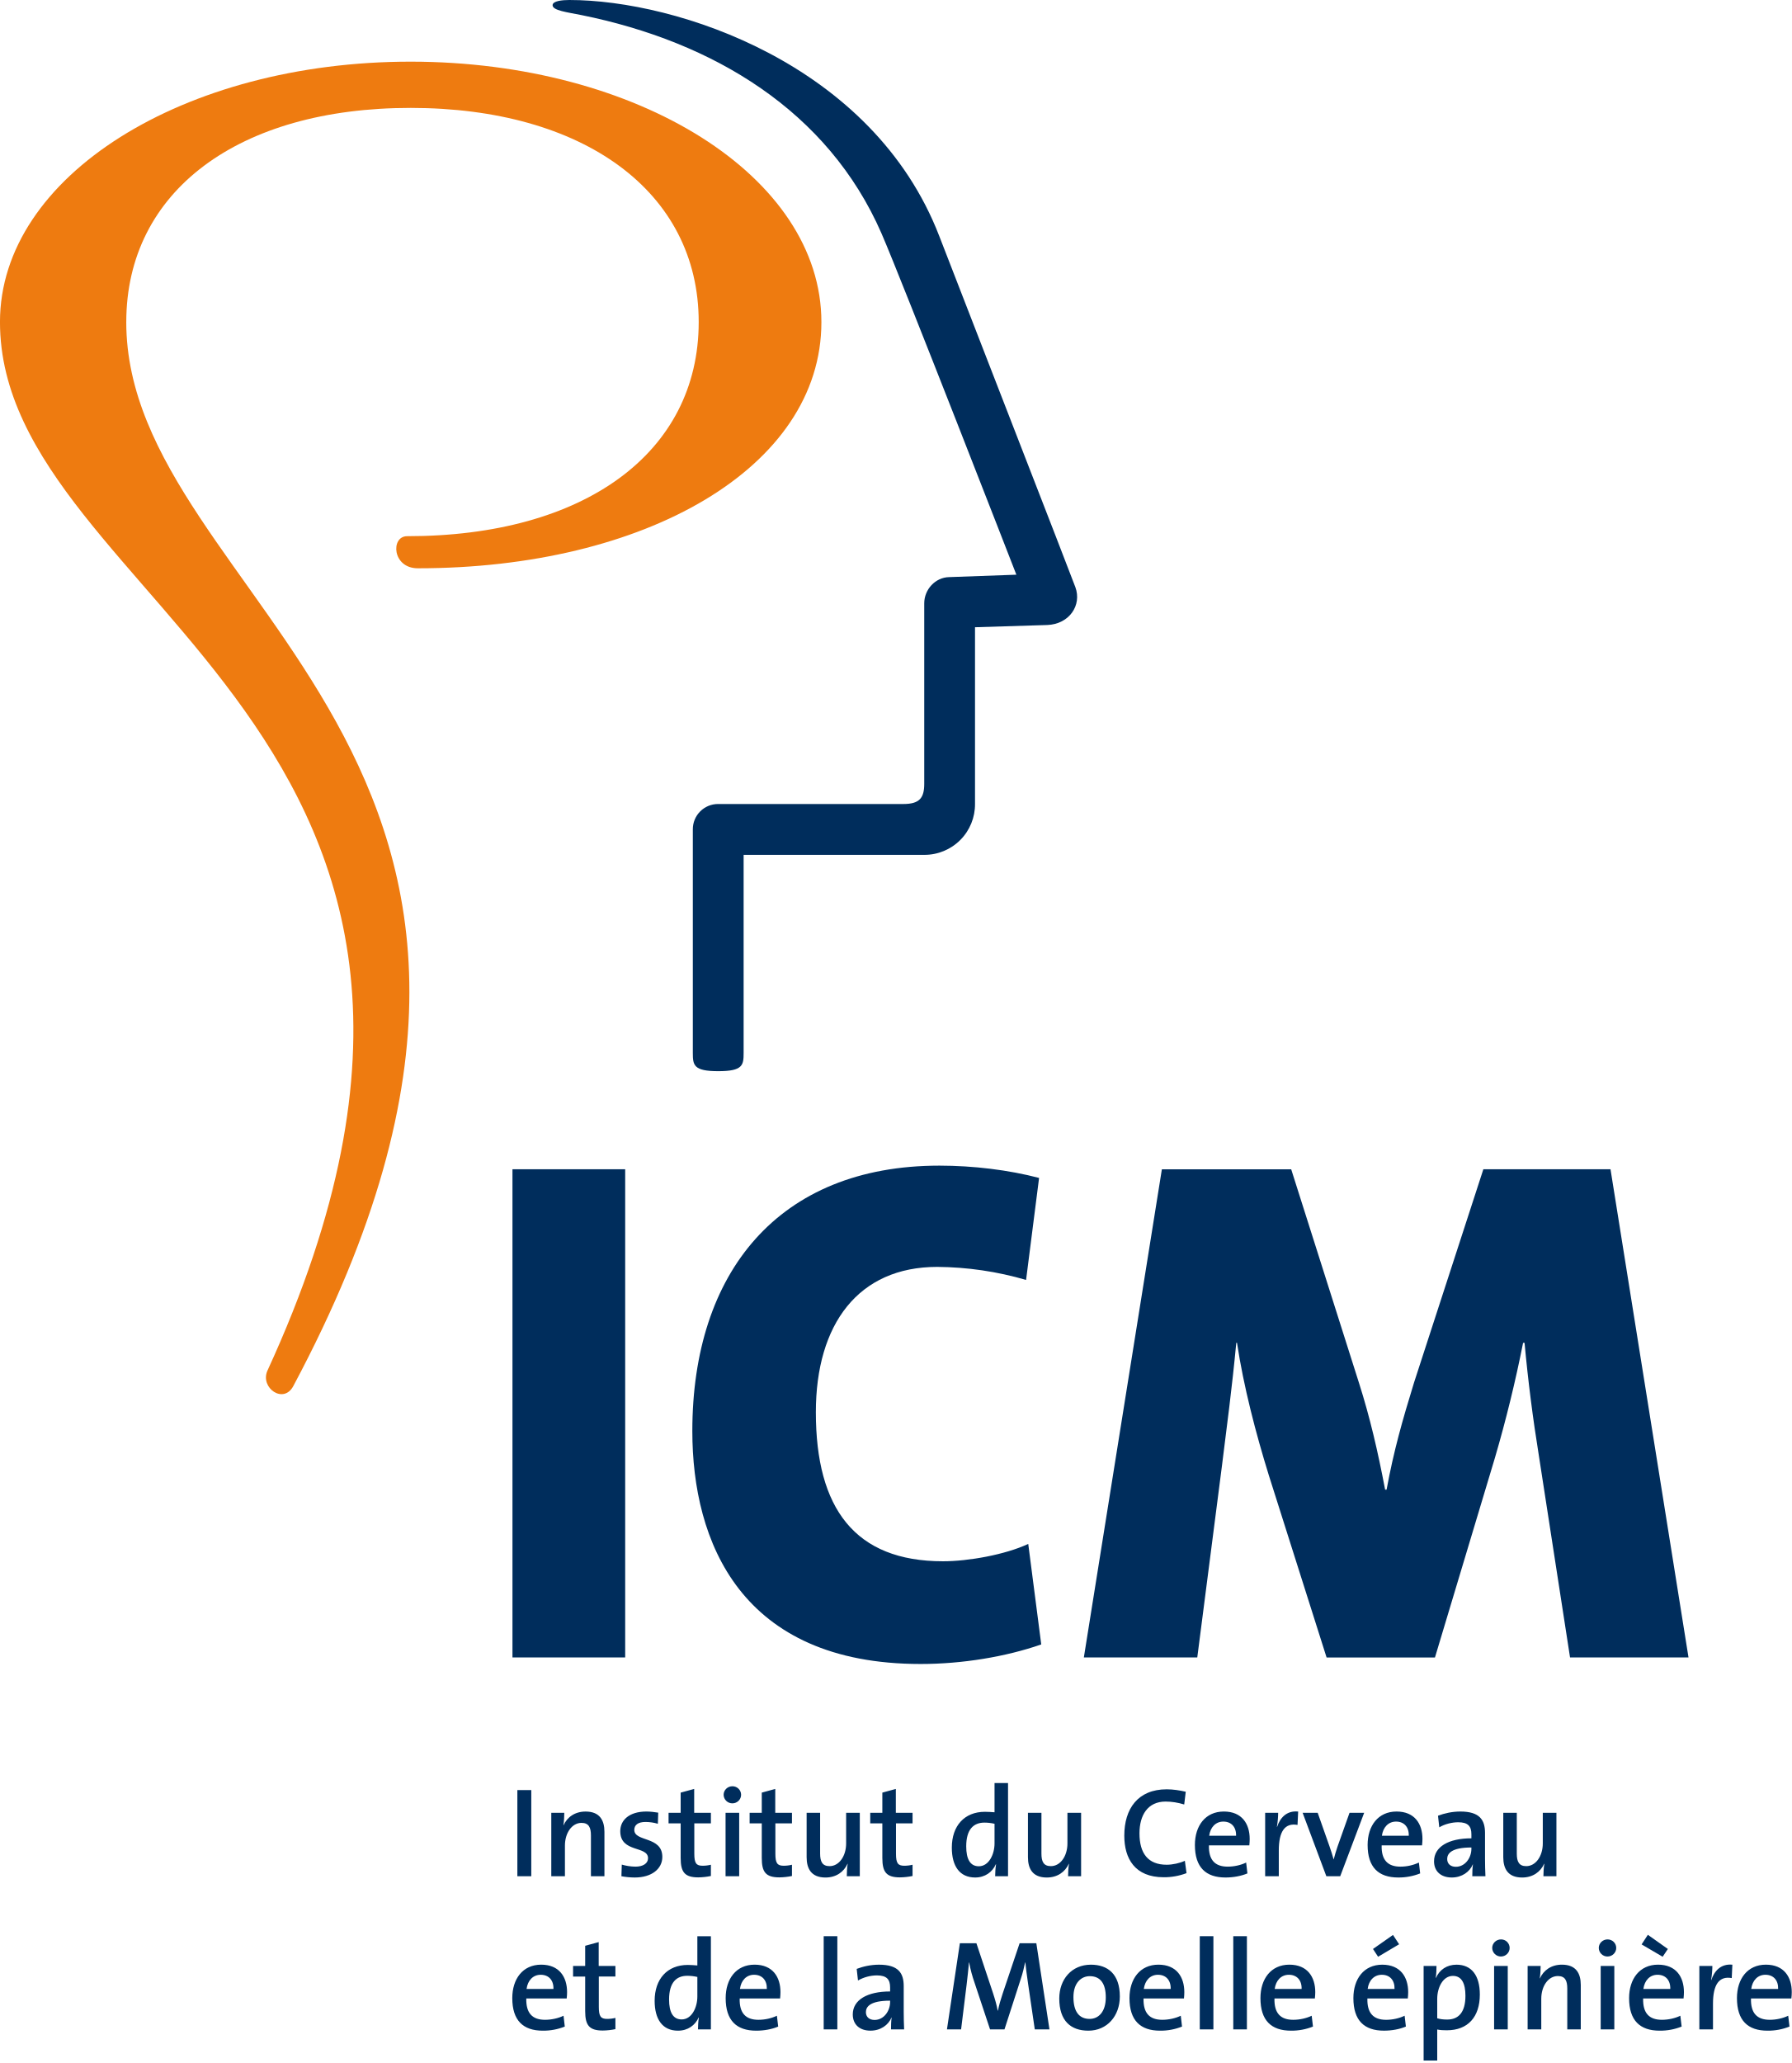
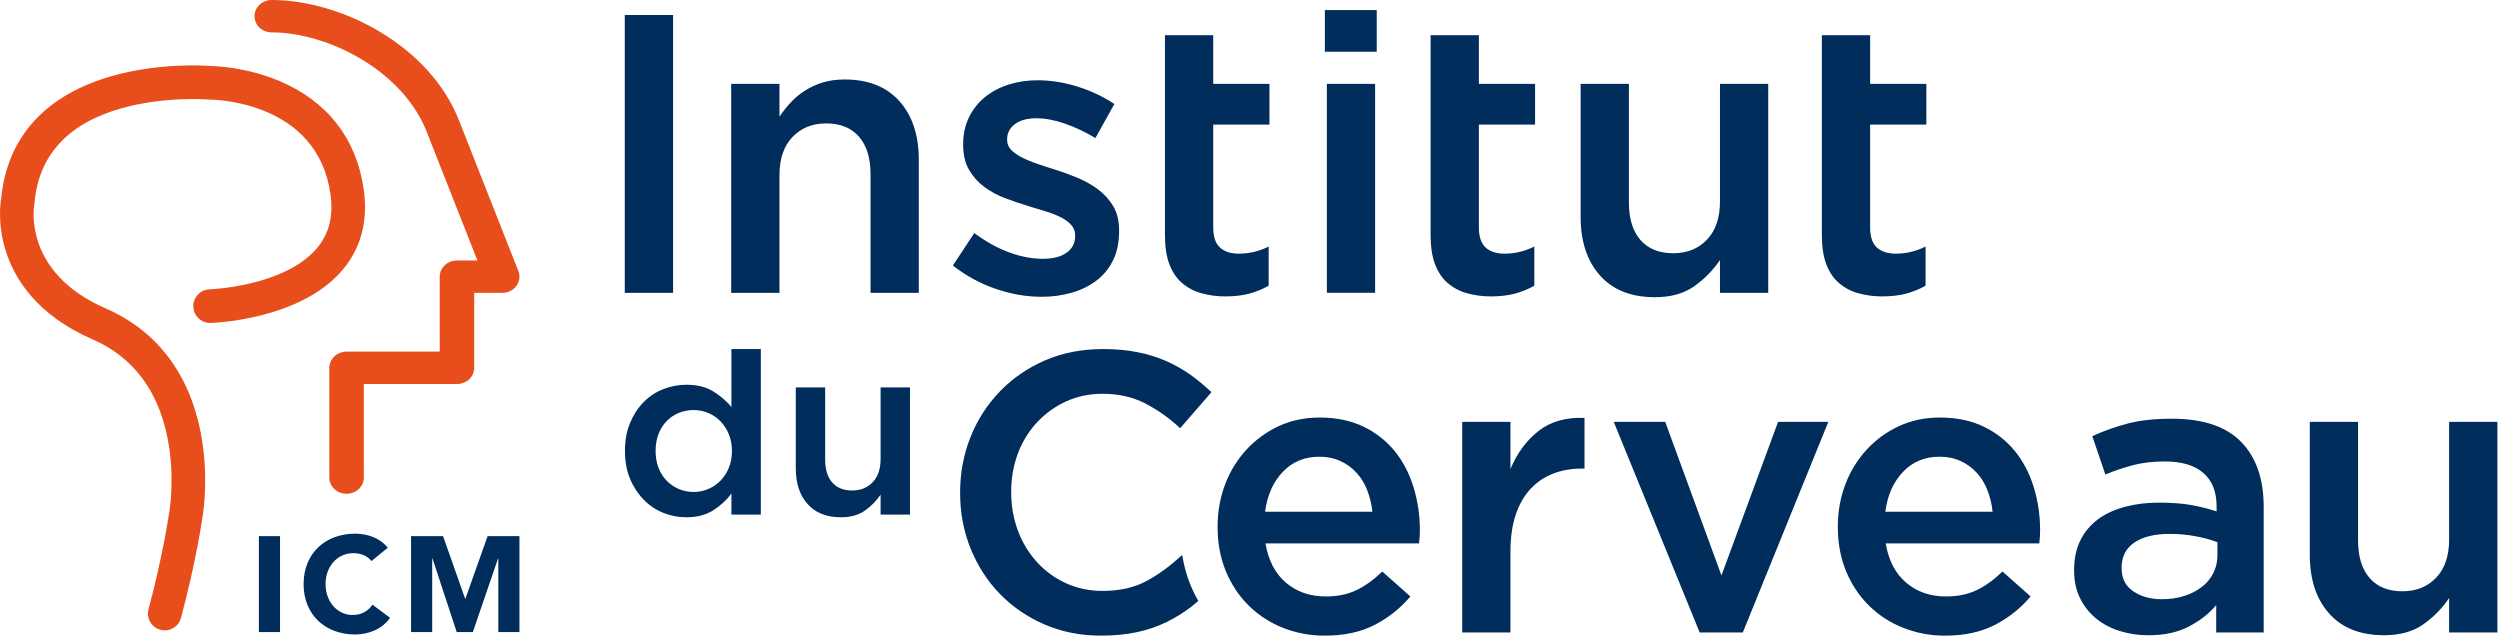
- <svg xmlns="http://www.w3.org/2000/svg" width="86" height="99" viewBox="0 0 86 99">
+ <svg xmlns="http://www.w3.org/2000/svg" width="220" height="56" viewBox="0 0 220 56">
  <g fill="none" fill-rule="evenodd">
-     <path d="M0 2.959h39.425v63.945H0z" />
-     <path d="M6.061 15.45c.003-6.284 5.396-10.275 13.654-10.272 8.26.002 13.823 3.996 13.821 10.28-.002 6.285-5.511 10.276-13.997 10.273-.793 0-.722 1.54.514 1.54 10.886.004 19.371-4.81 19.372-11.811.002-7-8.82-12.497-19.709-12.501C8.831 2.955.002 8.448-.001 15.449-.005 29 27.051 34.865 12.83 65.789c-.348.817.781 1.613 1.249.724C30.254 36.184 6.058 28.88 6.06 15.45" fill="#EE7B10" />
-     <path d="M0 98.882h86V0H0z" />
-     <path fill="#002D5C" d="M24.832 90.036h.668v-4.134h-.668zM28.363 90.037v-1.96c0-.38-.104-.6-.453-.6-.459 0-.795.484-.795 1.09v1.47h-.655v-3.045h.624c0 .16-.012.423-.042.595l.005.006c.178-.392.545-.66 1.06-.66.69 0 .904.434.904.973v2.13h-.648zM30.468 90.098c-.226 0-.453-.025-.642-.061l.018-.558c.189.055.428.098.66.098.356 0 .6-.152.6-.404 0-.613-1.333-.245-1.333-1.298 0-.527.428-.943 1.254-.943.177 0 .385.024.568.054l-.017.534a2.111 2.111 0 00-.594-.087c-.36 0-.538.148-.538.38 0 .588 1.346.288 1.346 1.298 0 .57-.508.987-1.322.987M33.514 90.092c-.648 0-.844-.25-.844-.931v-1.66h-.581v-.508h.581v-.968l.649-.177v1.145h.802v.508h-.796v1.458c0 .453.093.575.398.575.134 0 .282-.018.398-.048v.54a3.19 3.19 0 01-.607.066M34.825 90.037h.654v-3.044h-.654v3.044zm.33-3.498a.417.417 0 01-.423-.41c0-.227.19-.41.423-.41.225 0 .416.178.416.41 0 .227-.19.41-.416.41zM37.407 90.092c-.649 0-.844-.25-.844-.931v-1.66h-.583v-.508h.583v-.968l.647-.177v1.145h.802v.508h-.796v1.458c0 .453.093.575.4.575.133 0 .28-.018.396-.048v.54a3.168 3.168 0 01-.605.066M40.644 90.037c0-.16.011-.423.043-.594l-.007-.006c-.177.392-.545.662-1.059.662-.691 0-.905-.436-.905-.975v-2.132h.648v1.961c0 .38.104.6.453.6.459 0 .795-.484.795-1.09v-1.47h.656v3.044h-.624zM43.195 90.092c-.648 0-.845-.25-.845-.931v-1.66h-.581v-.508h.581v-.968l.648-.177v1.145h.802v.508h-.795v1.458c0 .453.092.575.398.575.134 0 .281-.018.397-.048v.54a3.178 3.178 0 01-.605.066M47.735 87.52a2.162 2.162 0 00-.484-.056c-.52 0-.875.32-.875 1.14 0 .612.19.955.605.955.485 0 .754-.576.754-1.096v-.943zm.03 2.517c0-.16.013-.398.043-.57h-.013c-.165.374-.52.631-.99.631-.747 0-1.12-.55-1.12-1.433 0-1.047.606-1.72 1.59-1.72.147 0 .294.011.46.023v-1.402h.648v4.47h-.618zM51.265 90.037c0-.16.012-.423.043-.594l-.006-.006c-.178.392-.545.662-1.06.662-.69 0-.903-.436-.903-.975v-2.132h.647v1.961c0 .38.103.6.452.6.46 0 .796-.484.796-1.09v-1.47h.656v3.044h-.625zM55.854 90.086c-1.383 0-1.891-.895-1.891-1.996 0-1.287.649-2.224 2.037-2.224.306 0 .624.05.913.117l-.074.611c-.3-.091-.593-.14-.894-.14-.862 0-1.253.66-1.253 1.525 0 .961.41 1.507 1.308 1.507.282 0 .643-.08.87-.19l.08.593a3.034 3.034 0 01-1.096.197M58.717 87.415c-.367 0-.625.27-.679.68h1.29c.013-.416-.226-.68-.611-.68m1.248 1.14h-1.94c-.018.704.294 1.022.9 1.022.312 0 .635-.073.887-.196l.061.521c-.305.128-.68.196-1.052.196-.948 0-1.469-.49-1.469-1.561 0-.92.502-1.605 1.39-1.605.868 0 1.24.593 1.24 1.316 0 .086-.005.19-.017.307M62.277 87.575c-.605-.11-.898.312-.898 1.225v1.237h-.655v-3.044h.624c0 .17-.019.441-.06.673h.01c.136-.41.44-.79 1.01-.733l-.03.642zM64.327 90.037h-.666l-1.139-3.045h.723l.568 1.611c.074.209.141.424.197.625h.005c.049-.19.11-.404.178-.6l.581-1.636h.703l-1.15 3.045zM67.007 87.415c-.367 0-.624.27-.68.68h1.29c.015-.416-.225-.68-.61-.68m1.248 1.14h-1.939c-.02.704.294 1.022.899 1.022a2.1 2.1 0 00.888-.196l.061.521a2.79 2.79 0 01-1.052.196c-.95 0-1.47-.49-1.47-1.561 0-.92.503-1.605 1.389-1.605.87 0 1.243.593 1.243 1.316 0 .086-.007.19-.019.307M70.623 88.658c-.954 0-1.162.289-1.162.551 0 .229.158.375.415.375.447 0 .747-.43.747-.863v-.063zm.043 1.379c0-.196.006-.398.03-.564l-.006-.005c-.146.361-.526.63-1.008.63-.52 0-.852-.295-.852-.778 0-.698.698-1.102 1.793-1.102v-.195c0-.381-.159-.576-.636-.576-.282 0-.648.085-.905.244l-.062-.557c.3-.115.679-.202 1.071-.202.93 0 1.186.404 1.186 1.03v1.242c0 .264.008.576.02.833h-.63zM74.08 90.037c0-.16.012-.423.044-.594l-.008-.006c-.176.392-.544.662-1.057.662-.692 0-.906-.436-.906-.975v-2.132h.649v1.961c0 .38.103.6.452.6.46 0 .796-.484.796-1.09v-1.47h.654v3.044h-.624zM25.952 94.766c-.366 0-.624.269-.678.68h1.29c.013-.418-.226-.68-.612-.68m1.248 1.138h-1.94c-.017.706.294 1.023.9 1.023.312 0 .636-.073.888-.195l.06.52a2.77 2.77 0 01-1.052.197c-.948 0-1.468-.49-1.468-1.563 0-.918.5-1.605 1.389-1.605.868 0 1.241.594 1.241 1.317 0 .087-.005.191-.018.306M28.932 97.442c-.649 0-.845-.251-.845-.93v-1.66h-.581v-.508h.581v-.969l.649-.177v1.146h.802v.507h-.796v1.457c0 .455.092.576.398.576.135 0 .282-.018.398-.048v.539a3.178 3.178 0 01-.606.067M33.471 94.87a2.216 2.216 0 00-.483-.055c-.52 0-.874.318-.874 1.14 0 .61.189.954.605.954.484 0 .752-.576.752-1.097v-.942zm.03 2.517c0-.16.013-.397.043-.57h-.011c-.166.374-.52.632-.992.632-.747 0-1.12-.552-1.12-1.434 0-1.047.607-1.721 1.592-1.721.145 0 .294.013.458.025v-1.402h.65v4.47h-.62zM36.194 94.766c-.367 0-.624.269-.679.68h1.291c.012-.418-.226-.68-.612-.68m1.249 1.138h-1.94c-.02.706.293 1.023.899 1.023.313 0 .636-.073.887-.195l.062.52c-.305.13-.68.197-1.053.197-.948 0-1.468-.49-1.468-1.563 0-.918.501-1.605 1.388-1.605.87 0 1.242.594 1.242 1.317 0 .087-.006.191-.017.306M39.535 97.387h.655v-4.471h-.655zM42.723 96.009c-.955 0-1.162.288-1.162.55 0 .228.158.375.416.375.446 0 .746-.43.746-.864v-.061zm.043 1.377c0-.196.005-.397.03-.563l-.007-.006c-.146.361-.525.631-1.008.631-.52 0-.85-.294-.85-.779 0-.697.696-1.102 1.792-1.102v-.195c0-.38-.16-.576-.637-.576a1.86 1.86 0 00-.905.245l-.062-.557c.3-.116.68-.202 1.072-.202.93 0 1.185.404 1.185 1.028v1.244c0 .263.008.576.02.832h-.63zM49.667 97.387l-.323-2.198c-.068-.442-.1-.742-.13-1.012h-.012c-.049.233-.11.503-.214.81l-.776 2.4h-.692l-.741-2.23a6.601 6.601 0 01-.263-.98h-.011c-.025.355-.068.68-.111 1.072l-.264 2.138h-.679l.62-4.134h.794l.795 2.387c.099.302.178.577.227.846h.012c.061-.305.129-.514.227-.82l.813-2.413h.802l.63 4.134h-.704zM52.304 94.833c-.396 0-.782.307-.782 1.005 0 .685.268 1.046.777 1.046.421 0 .776-.33.776-1.034 0-.65-.25-1.017-.77-1.017m-.067 2.616c-.845 0-1.396-.473-1.396-1.544 0-.918.594-1.623 1.517-1.623.815 0 1.39.453 1.39 1.525 0 .937-.612 1.642-1.511 1.642M55.578 94.766c-.366 0-.623.269-.678.68h1.29c.013-.418-.227-.68-.612-.68m1.25 1.138h-1.941c-.018.706.293 1.023.899 1.023.312 0 .637-.073.888-.195l.06.52a2.77 2.77 0 01-1.052.197c-.948 0-1.47-.49-1.47-1.563 0-.918.504-1.605 1.39-1.605.87 0 1.242.594 1.242 1.317 0 .087-.005.191-.017.306M57.586 97.387h.654v-4.471h-.654zM59.194 97.387h.654v-4.471h-.654zM61.862 94.766c-.367 0-.624.269-.68.68h1.292c.013-.418-.227-.68-.612-.68m1.248 1.138h-1.939c-.02.706.294 1.023.899 1.023.313 0 .637-.073.888-.195l.061.52a2.77 2.77 0 01-1.052.197c-.95 0-1.469-.49-1.469-1.563 0-.918.502-1.605 1.389-1.605.869 0 1.242.594 1.242 1.317 0 .087-.007.191-.019.306M66.145 93.902l-.245-.374.96-.673.294.447-1.009.6zm.179.864c-.369 0-.626.269-.68.68h1.29c.012-.418-.226-.68-.61-.68zm1.247 1.138h-1.94c-.019.706.293 1.024.9 1.024.311 0 .636-.074.887-.197l.061.52c-.305.13-.679.197-1.052.197-.95 0-1.468-.49-1.468-1.562 0-.918.5-1.604 1.387-1.604.87 0 1.243.594 1.243 1.317 0 .086-.006.19-.018.305zM69.737 94.82c-.49 0-.754.576-.754 1.097v.937c.142.043.295.061.479.061.52 0 .875-.32.875-1.14 0-.611-.19-.955-.6-.955m-.294 2.61c-.172 0-.3-.006-.46-.037v1.488h-.653v-4.539h.618c0 .16-.007.405-.037.57h.012c.171-.386.52-.63.986-.63.721 0 1.119.515 1.119 1.432 0 1.073-.569 1.716-1.585 1.716M71.713 97.386h.655v-3.043h-.655v3.043zm.331-3.496a.418.418 0 01-.422-.411c0-.226.19-.41.422-.41a.41.41 0 01.415.41c0 .227-.189.41-.415.41zM75.225 97.387v-1.96c0-.38-.103-.6-.452-.6-.46 0-.796.483-.796 1.09v1.47h-.655v-3.044h.625c0 .159-.012.423-.043.595l.005.005c.179-.393.545-.662 1.06-.662.69 0 .904.436.904.975v2.13h-.648zM76.83 97.386h.653v-3.043h-.654v3.043zm.33-3.496a.417.417 0 01-.423-.411c0-.226.189-.41.422-.41.226 0 .416.177.416.41 0 .227-.19.41-.416.41zM79.558 94.766c-.368 0-.625.269-.68.68h1.291c.013-.418-.226-.68-.611-.68zm.245-.865l-1.01-.592.3-.461.96.68-.25.373zm1.003 2.003h-1.94c-.018.706.293 1.023.9 1.023.312 0 .636-.073.886-.195l.062.52a2.77 2.77 0 01-1.053.197c-.948 0-1.469-.49-1.469-1.563 0-.918.504-1.605 1.39-1.605.87 0 1.242.594 1.242 1.317 0 .087-.006.191-.018.306zM83.119 94.925c-.606-.11-.9.312-.9 1.225v1.237h-.655v-3.045h.625c0 .172-.018.442-.061.675h.011c.135-.411.441-.79 1.01-.735l-.03.643zM84.734 94.766c-.367 0-.624.269-.68.68h1.292c.012-.418-.226-.68-.612-.68m1.247 1.138h-1.938c-.02.706.292 1.023.9 1.023.31 0 .635-.073.886-.195l.062.52a2.77 2.77 0 01-1.054.197c-.948 0-1.468-.49-1.468-1.563 0-.918.502-1.605 1.389-1.605.87 0 1.242.594 1.242 1.317 0 .087-.005.191-.019.306M24.597 79.538h5.41V56.111h-5.41zM44.187 79.852c-8.634 0-10.957-5.866-10.957-11.177 0-7.601 4.126-12.738 11.859-12.738 1.628 0 3.328.208 4.784.59l-.624 4.895a15.627 15.627 0 00-4.265-.626c-3.78 0-5.825 2.742-5.825 6.977 0 4.616 1.873 7.15 6.103 7.15 1.212 0 2.98-.314 4.091-.833l.624 4.824c-1.699.59-3.779.938-5.79.938M75.358 79.54l-1.491-9.65a80.293 80.293 0 01-.693-5.45h-.07a63.44 63.44 0 01-1.352 5.52l-2.878 9.58h-5.201l-2.774-8.747c-.624-2.014-1.213-4.27-1.526-6.353h-.035c-.207 2.187-.45 3.993-.692 5.936l-1.18 9.163h-5.444l3.745-23.427h6.207l3.26 10.272c.519 1.632.9 3.264 1.248 5.103h.07c.346-1.875.762-3.332 1.317-5.136l3.328-10.24H77.3l3.744 23.428h-5.687zM51.616 28.18c-.235-.644-5.31-13.681-6.532-16.846C41.893 3.061 32.473 0 27.328 0c-.33 0-.805.042-.805.25 0 .255.695.335 1.384.474 6.337 1.282 11.836 4.598 14.4 10.472.99 2.273 6.476 16.383 6.476 16.383l-3.23.116c-.662.014-1.192.594-1.192 1.257v8.665c0 .672-.224.966-1.002.966h-8.89a1.209 1.209 0 00-1.215 1.216v10.73c.001.583.032.875 1.22.875 1.185 0 1.217-.291 1.218-.875v-9.506h8.675a2.424 2.424 0 002.431-2.447V30.1l3.47-.107c1.053-.042 1.665-.945 1.348-1.813" />
+     <path d="M30.499 43.451c-.839 0-1.518-.638-1.518-1.426v-9.657c0-.787.68-1.426 1.518-1.426h8.197v-6.594c0-.787.68-1.425 1.518-1.425h1.8l-4.438-11.259c-2.093-5.448-8.72-8.813-13.661-8.813-.84 0-1.519-.638-1.519-1.425 0-.788.68-1.426 1.519-1.426 6.099 0 13.943 3.997 16.512 10.686l5.191 13.167c.172.437.106.927-.178 1.31s-.749.61-1.246.61h-2.462v6.595c0 .787-.68 1.425-1.518 1.425h-8.197v8.232c0 .788-.68 1.426-1.518 1.426" fill="#E84E1B" />
+     <path d="M32.015 16.716c-.615-4.472-3.173-7.784-7.4-9.577-2.864-1.215-5.562-1.32-6.03-1.329-.547-.042-4.448-.293-8.53.824C4.072 8.272.633 12.012.105 17.454c-.075.43-.334 2.33.42 4.687.749 2.338 2.677 5.575 7.61 7.718 3.561 1.547 5.789 4.49 6.62 8.75.652 3.33.172 6.25.168 6.276l-.008.047c-.005.038-.55 3.877-1.844 8.675a1.478 1.478 0 102.855.77c1.31-4.855 1.866-8.666 1.916-9.015.056-.343.54-3.513-.165-7.224-.998-5.248-3.89-9.049-8.363-10.991-7.253-3.151-6.351-8.87-6.294-9.192v-.001l.001-.005c.005-.025.007-.05.01-.074.004-.024.008-.047.01-.07.383-4.19 2.984-6.982 7.73-8.3 3.802-1.056 7.58-.747 7.615-.744.04.004.083.006.124.006.385.003 9.45.159 10.576 8.351.262 1.91-.13 3.456-1.198 4.724-2.827 3.353-9.328 3.616-9.42 3.619a1.478 1.478 0 00.047 2.957h.047c.32-.01 7.89-.295 11.58-4.662 1.621-1.919 2.252-4.287 1.874-7.04" fill="#E84E1B" />
+     <path fill="#002D5C" d="M22.783 55.62h1.86v-8.443h-1.86zM32.692 49.371a1.828 1.828 0 00-.674-.512 2.241 2.241 0 00-.925-.179 2.326 2.326 0 00-1.746.77c-.22.242-.39.53-.513.863a3.105 3.105 0 00-.185 1.086c0 .397.062.76.185 1.09.123.33.292.616.507.86.214.242.467.43.757.566.29.135.602.202.936.202.382 0 .72-.08 1.014-.238.294-.159.536-.381.727-.668l1.55 1.157c-.358.5-.81.87-1.36 1.108a4.196 4.196 0 01-1.692.358 5.21 5.21 0 01-1.825-.31 4.17 4.17 0 01-1.443-.888 4.025 4.025 0 01-.947-1.401 4.765 4.765 0 01-.34-1.836c0-.676.113-1.288.34-1.837a4.025 4.025 0 01.947-1.4 4.178 4.178 0 011.443-.89 5.203 5.203 0 011.825-.309c.238 0 .486.022.745.065.258.044.512.114.763.21a3.4 3.4 0 01.722.38c.23.16.436.355.619.585l-1.43 1.168zM36.173 47.177h2.814l1.944 5.51h.024l1.955-5.51h2.802v8.443h-1.86v-6.475h-.024l-2.217 6.475h-1.42l-2.133-6.475h-.024v6.475h-1.86zM54.98 25.77h4.252V1.321H54.98zM68.594 25.77h-4.248V7.378h4.248v2.884c.301-.444.631-.86.99-1.246a6.388 6.388 0 012.814-1.757c.57-.177 1.21-.265 1.93-.265 2.08 0 3.694.64 4.826 1.915 1.137 1.278 1.7 2.996 1.7 5.156V25.77h-4.246V15.343c0-1.436-.341-2.542-1.021-3.319-.68-.775-1.638-1.164-2.882-1.164-1.22 0-2.211.401-2.97 1.2-.763.8-1.141 1.918-1.141 3.354V25.77zM97.962 22.878c-.35.72-.83 1.32-1.448 1.793-.617.476-1.341.836-2.177 1.081a9.549 9.549 0 01-2.682.365c-1.322 0-2.664-.231-4.024-.695a12.83 12.83 0 01-3.777-2.056l1.881-2.857c.997.743 2.012 1.307 3.047 1.691 1.03.382 2.027.574 2.98.574.903 0 1.608-.18 2.104-.54.5-.36.748-.84.748-1.446v-.07c0-.347-.107-.649-.33-.904-.22-.257-.52-.484-.905-.68a7.943 7.943 0 00-1.321-.523c-.5-.15-1.016-.308-1.55-.471a38.1 38.1 0 01-2.042-.695 7.489 7.489 0 01-1.846-.994 5.073 5.073 0 01-1.342-1.497c-.344-.593-.52-1.329-.52-2.213v-.068c0-.86.17-1.638.506-2.335a5.195 5.195 0 011.395-1.777c.588-.488 1.288-.858 2.09-1.115a8.369 8.369 0 012.556-.382c1.161 0 2.337.185 3.518.557 1.185.372 2.264.882 3.241 1.533l-1.671 2.996a14.117 14.117 0 00-2.683-1.273c-.904-.313-1.74-.469-2.508-.469-.811 0-1.443.175-1.9.522-.451.348-.675.79-.675 1.325v.068c0 .325.112.61.345.855.233.243.54.465.924.661.383.197.826.384 1.326.556.496.175 1.015.343 1.55.506.671.21 1.346.454 2.017.731.675.28 1.283.622 1.832 1.028.544.406.991.901 1.341 1.48.345.58.52 1.29.52 2.126v.07c0 .974-.175 1.823-.52 2.542M102.516 3.098h4.248v4.28h4.947v3.587h-4.947v9.05c0 .815.199 1.402.592 1.765.4.362.953.542 1.672.542.909 0 1.779-.21 2.615-.627v3.448a7.393 7.393 0 01-1.706.697c-.607.16-1.302.243-2.09.243a7.732 7.732 0 01-2.133-.28 4.34 4.34 0 01-1.706-.909c-.481-.417-.85-.969-1.108-1.656-.257-.688-.384-1.543-.384-2.566V3.098zM116.588 4.555h4.564V.883h-4.564v3.672zm.175 21.214h4.247V7.38h-4.247v18.39zM125.893 3.098h4.247v4.28h4.947v3.587h-4.947v9.05c0 .815.199 1.402.593 1.765.398.362.952.542 1.671.542.91 0 1.779-.21 2.615-.627v3.448a7.398 7.398 0 01-1.706.697c-.607.16-1.302.243-2.09.243a7.732 7.732 0 01-2.133-.28 4.341 4.341 0 01-1.706-.909c-.48-.417-.85-.969-1.107-1.656-.258-.688-.384-1.543-.384-2.566V3.098zM151.357 7.378h4.247V25.77h-4.247v-2.886a9.01 9.01 0 01-2.26 2.303c-.903.644-2.06.967-3.47.967-2.084 0-3.698-.639-4.83-1.917-1.137-1.275-1.701-2.996-1.701-5.156V7.378h4.247v10.424c0 1.439.34 2.544 1.02 3.32.681.777 1.639 1.163 2.883 1.163 1.22 0 2.211-.398 2.969-1.198.763-.8 1.142-1.917 1.142-3.353V7.378zM160.323 3.098h4.248v4.28h4.947v3.587h-4.947v9.05c0 .815.199 1.402.592 1.765.4.362.953.542 1.672.542.91 0 1.779-.21 2.615-.627v3.448a7.393 7.393 0 01-1.706.697c-.607.16-1.302.243-2.09.243a7.73 7.73 0 01-2.133-.28 4.34 4.34 0 01-1.705-.909c-.482-.417-.851-.969-1.109-1.656-.257-.688-.384-1.543-.384-2.566V3.098zM64.364 45.286V43.42c-.408.579-.957 1.075-1.595 1.484-.642.41-1.431.616-2.371.616a5.44 5.44 0 01-2.008-.382 4.988 4.988 0 01-1.717-1.134 5.856 5.856 0 01-1.215-1.835c-.308-.721-.462-1.548-.462-2.481 0-.932.15-1.76.453-2.48.302-.72.7-1.333 1.202-1.834a4.95 4.95 0 011.73-1.135 5.512 5.512 0 012.017-.381c.955 0 1.75.198 2.38.593.632.396 1.178.856 1.586 1.378v-5.112h2.589v14.569h-2.589zm-.23-7.082a3.6 3.6 0 00-.736-1.134 3.199 3.199 0 00-1.08-.732 3.326 3.326 0 00-1.276-.254 3.41 3.41 0 00-1.289.244c-.404.163-.762.399-1.07.71-.308.312-.549.689-.728 1.134-.175.445-.262.95-.262 1.516 0 .551.087 1.05.262 1.495.18.445.42.824.728 1.135a3.283 3.283 0 002.359.975 3.301 3.301 0 002.356-.986 3.59 3.59 0 00.737-1.134c.185-.438.274-.934.274-1.485 0-.55-.09-1.045-.274-1.484zM77.492 34.091h2.585v11.195h-2.585v-1.757a5.473 5.473 0 01-1.376 1.402c-.55.392-1.254.589-2.112.589-1.269 0-2.25-.39-2.94-1.167-.692-.777-1.035-1.824-1.035-3.138V34.09h2.585v6.345c0 .876.207 1.549.621 2.02.414.474.997.71 1.754.71.743 0 1.346-.244 1.808-.73.464-.487.695-1.167.695-2.041V34.09zM113.174 51.285c.953.802 2.114 1.203 3.484 1.203 1.045 0 1.95-.187 2.717-.559.768-.369 1.521-.916 2.265-1.635l2.473 2.194a10.198 10.198 0 01-3.154 2.508c-1.22.627-2.677.94-4.373.94a9.818 9.818 0 01-3.708-.698 8.93 8.93 0 01-2.994-1.95c-.85-.836-1.516-1.84-2.007-3.013-.486-1.172-.728-2.479-.728-3.918 0-1.324.218-2.565.66-3.726a9.383 9.383 0 011.867-3.05 8.966 8.966 0 012.838-2.073c1.088-.51 2.298-.765 3.62-.765 1.463 0 2.745.267 3.849.802a7.97 7.97 0 012.755 2.157c.73.907 1.283 1.964 1.652 3.171.37 1.208.56 2.474.56 3.798 0 .185-.006.372-.02.557-.01.187-.03.383-.053.592h-13.515c.257 1.51.86 2.664 1.812 3.465zm7.596-6.252a7.282 7.282 0 00-.457-1.897 4.81 4.81 0 00-.938-1.534 4.445 4.445 0 00-1.41-1.027c-.548-.255-1.17-.384-1.865-.384-1.303 0-2.377.447-3.222 1.341-.846.894-1.366 2.06-1.55 3.501h9.442zM104.03 48.829c-1.046.977-2.1 1.75-3.17 2.318-1.069.569-2.347.852-3.834.852-1.161 0-2.235-.225-3.222-.677a7.87 7.87 0 01-2.556-1.864 8.471 8.471 0 01-1.676-2.77c-.394-1.057-.588-2.19-.588-3.397 0-1.207.194-2.332.588-3.38a8.3 8.3 0 011.676-2.733 8.009 8.009 0 012.556-1.847c.987-.452 2.06-.678 3.222-.678 1.395 0 2.64.277 3.728.836a13.575 13.575 0 013.1 2.194l2.755-3.17a17.221 17.221 0 00-1.846-1.531 11.944 11.944 0 00-4.65-1.988c-.92-.185-1.935-.277-3.048-.277-1.861 0-3.557.33-5.088.991-1.53.664-2.857 1.567-3.97 2.72a12.276 12.276 0 00-2.595 4.02c-.618 1.534-.923 3.171-.923 4.914 0 1.764.31 3.414.937 4.944.628 1.534 1.492 2.863 2.595 3.99 1.103 1.127 2.41 2.014 3.922 2.666 1.507.649 3.159.974 4.947.974 1.138 0 2.177-.1 3.115-.296a11.17 11.17 0 002.595-.87 12.954 12.954 0 002.212-1.358c.216-.165.423-.35.634-.53a13.296 13.296 0 01-.659-1.337c-.352-.85-.599-1.759-.758-2.716M132.92 55.657h-4.247v-18.53h4.247v4.145c.584-1.395 1.404-2.51 2.474-3.346 1.069-.836 2.415-1.217 4.043-1.15v4.46h-.243c-.933 0-1.779.153-2.546.454a5.294 5.294 0 00-1.983 1.358c-.559.603-.991 1.364-1.293 2.282-.301.916-.452 1.98-.452 3.185v7.142zM156.469 37.127h4.422l-7.523 18.53h-3.796l-7.56-18.53h4.528l4.948 13.514zM167.754 51.285c.953.802 2.114 1.203 3.484 1.203 1.045 0 1.95-.187 2.717-.559.768-.369 1.521-.916 2.265-1.635l2.473 2.194a10.204 10.204 0 01-3.154 2.508c-1.22.627-2.677.94-4.374.94a9.815 9.815 0 01-3.707-.698 8.93 8.93 0 01-2.994-1.95c-.85-.836-1.516-1.84-2.007-3.013-.486-1.172-.729-2.479-.729-3.918 0-1.324.219-2.565.661-3.726a9.388 9.388 0 011.866-3.05 8.972 8.972 0 012.838-2.073c1.089-.51 2.299-.765 3.62-.765 1.464 0 2.746.267 3.85.802a7.973 7.973 0 012.755 2.157c.729.907 1.283 1.964 1.652 3.171.37 1.208.56 2.474.56 3.798 0 .185-.006.372-.02.557-.01.187-.03.383-.054.592h-13.515c.258 1.51.86 2.664 1.813 3.465zm7.596-6.252a7.282 7.282 0 00-.457-1.897 4.804 4.804 0 00-.938-1.534 4.445 4.445 0 00-1.41-1.027c-.548-.255-1.17-.384-1.865-.384-1.303 0-2.377.447-3.222 1.341-.846.894-1.366 2.06-1.55 3.501h9.442zM195.026 55.657v-2.403c-.626.743-1.428 1.37-2.405 1.88-.972.51-2.158.768-3.552.768a8.43 8.43 0 01-2.508-.367 6.176 6.176 0 01-2.07-1.079 5.36 5.36 0 01-1.429-1.776c-.36-.71-.54-1.528-.54-2.456v-.071c0-.999.185-1.869.555-2.612a5.118 5.118 0 011.55-1.847c.665-.486 1.453-.853 2.371-1.095.919-.246 1.91-.367 2.98-.367 1.112 0 2.06.07 2.837.209a16.78 16.78 0 012.245.558v-.454c0-1.276-.388-2.252-1.166-2.925-.778-.673-1.9-1.011-3.363-1.011-1.044 0-1.973.104-2.784.313-.812.21-1.638.489-2.474.836l-1.151-3.378a19.643 19.643 0 013.139-1.115c1.064-.28 2.357-.418 3.863-.418 2.74 0 4.772.678 6.099 2.04 1.322 1.357 1.983 3.267 1.983 5.729v11.04h-4.18zm.108-7.941a10.789 10.789 0 00-1.9-.522 12.24 12.24 0 00-2.319-.21c-1.322 0-2.357.255-3.1.766-.744.51-1.113 1.241-1.113 2.194v.07c0 .883.34 1.555 1.025 2.02.686.466 1.526.697 2.528.697.694 0 1.34-.092 1.934-.28a4.95 4.95 0 001.55-.782 3.552 3.552 0 001.025-1.22c.243-.475.37-1.003.37-1.584v-1.15zM215.523 37.127h4.248v18.53h-4.248V52.63a9.001 9.001 0 01-2.26 2.304c-.903.644-2.06.967-3.47.967-2.084 0-3.698-.639-4.83-1.917-1.137-1.276-1.701-2.996-1.701-5.156V37.127h4.247V47.55c0 1.438.34 2.544 1.021 3.32.68.776 1.638 1.163 2.882 1.163 1.22 0 2.211-.399 2.97-1.198.762-.8 1.141-1.917 1.141-3.353V37.127z" />
  </g>
</svg>
